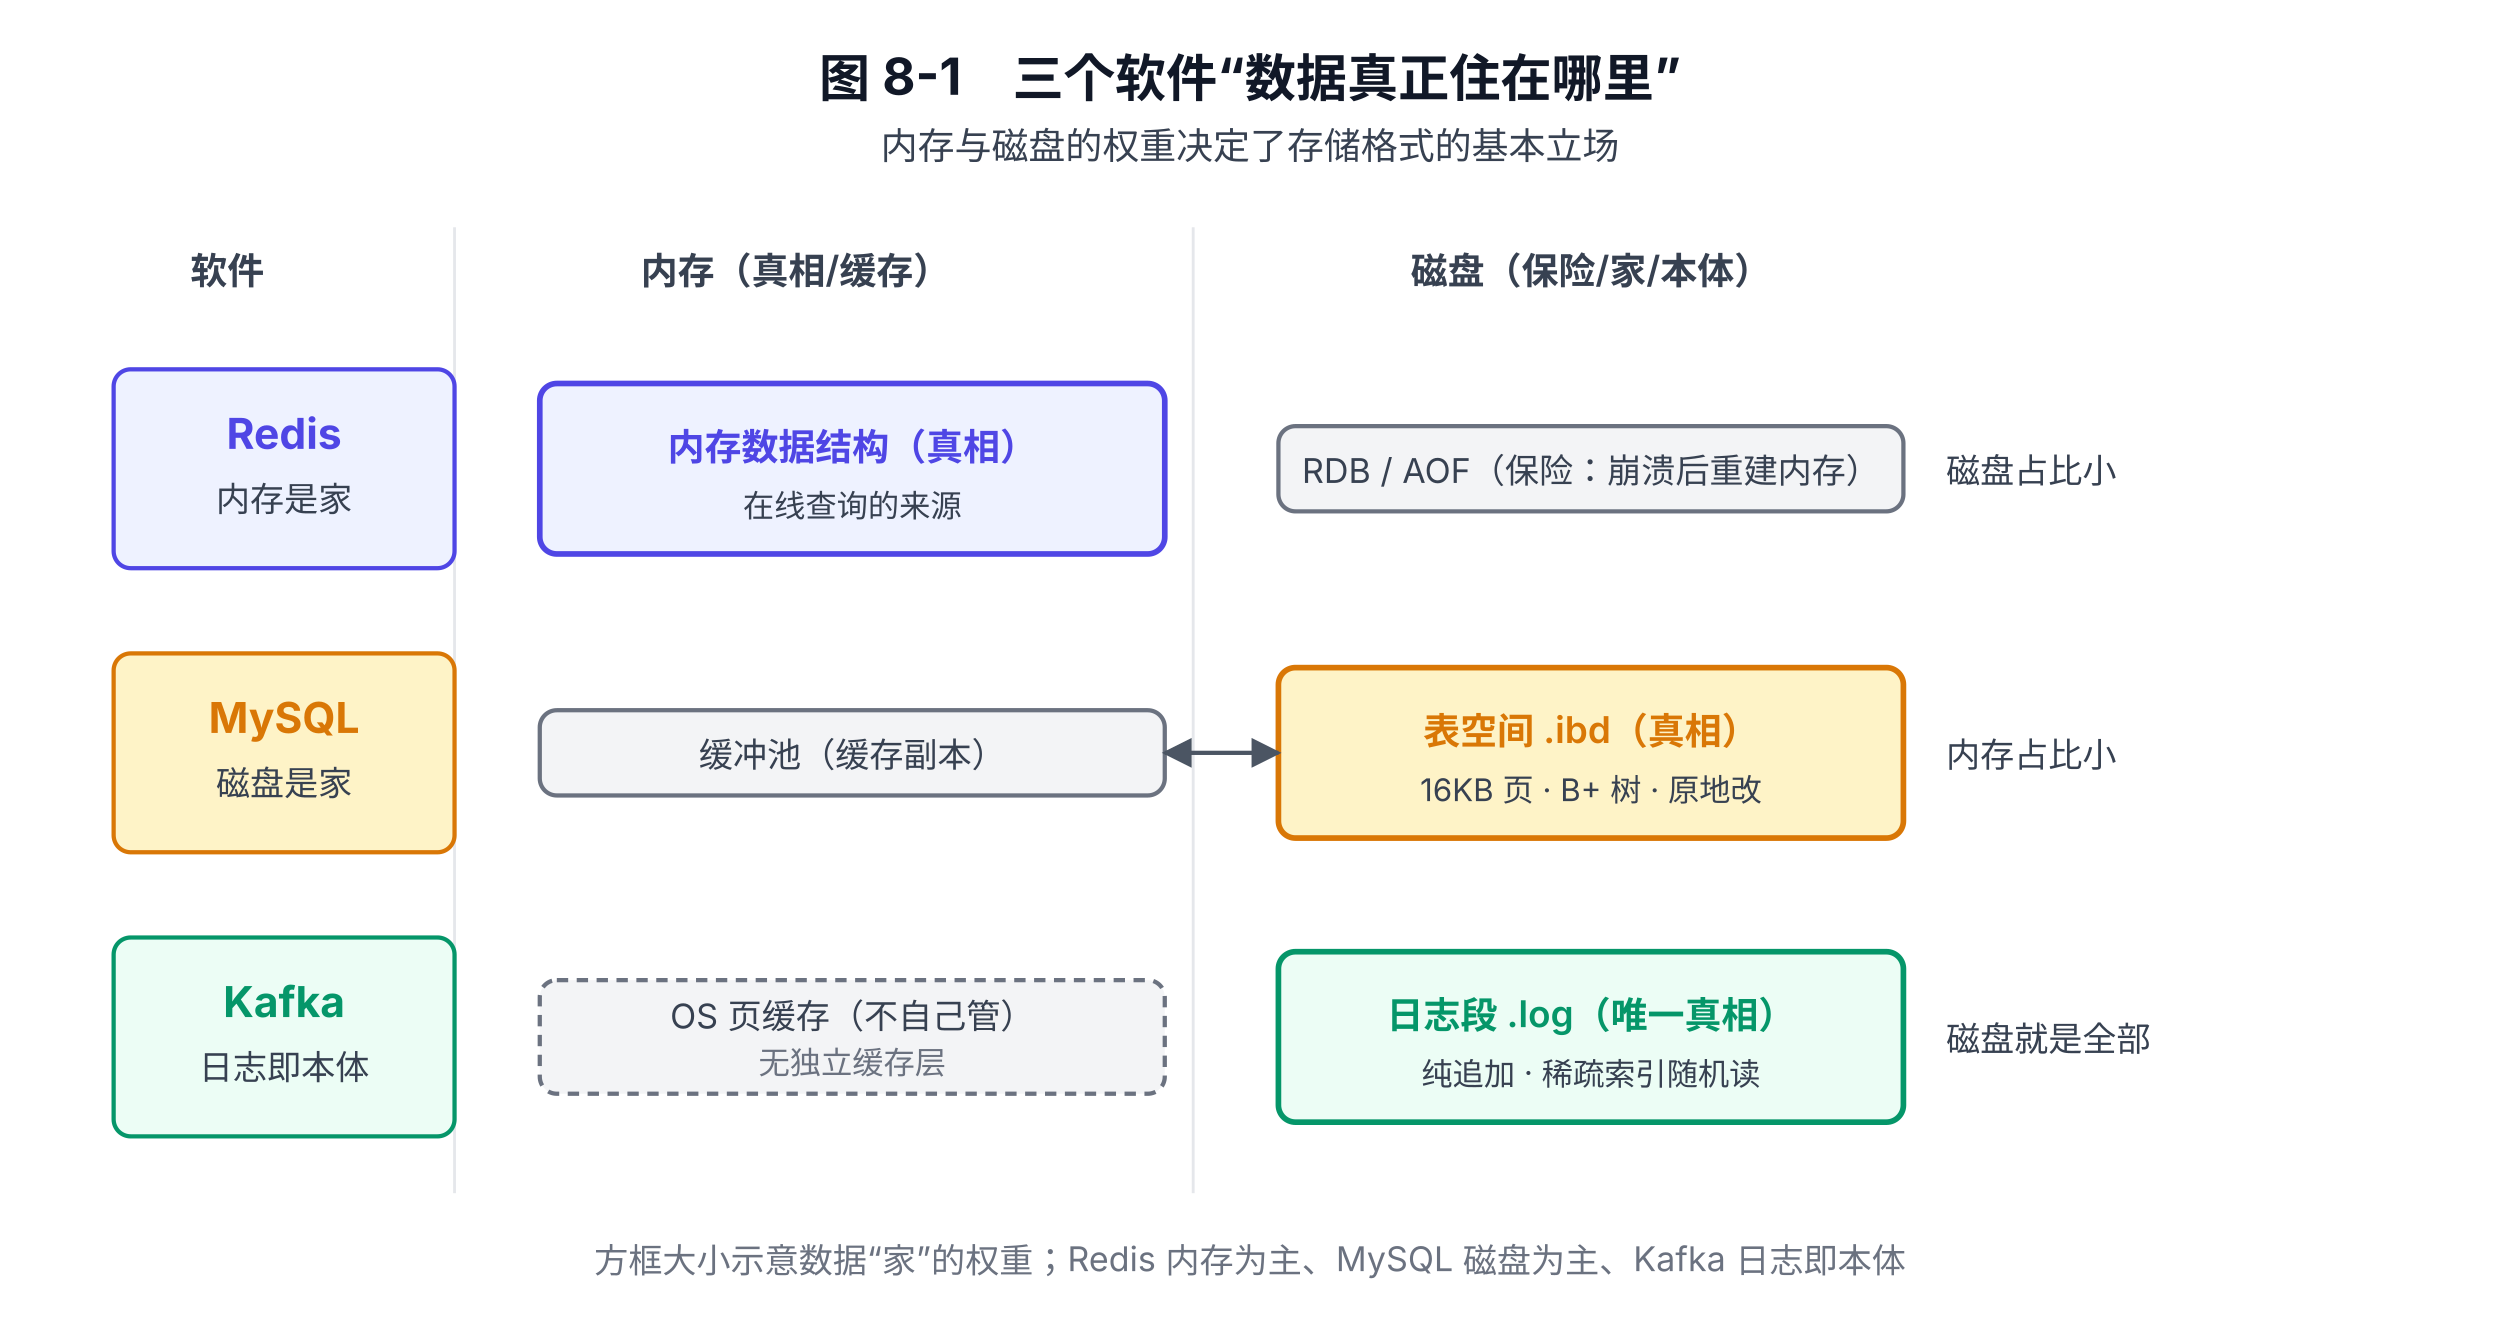
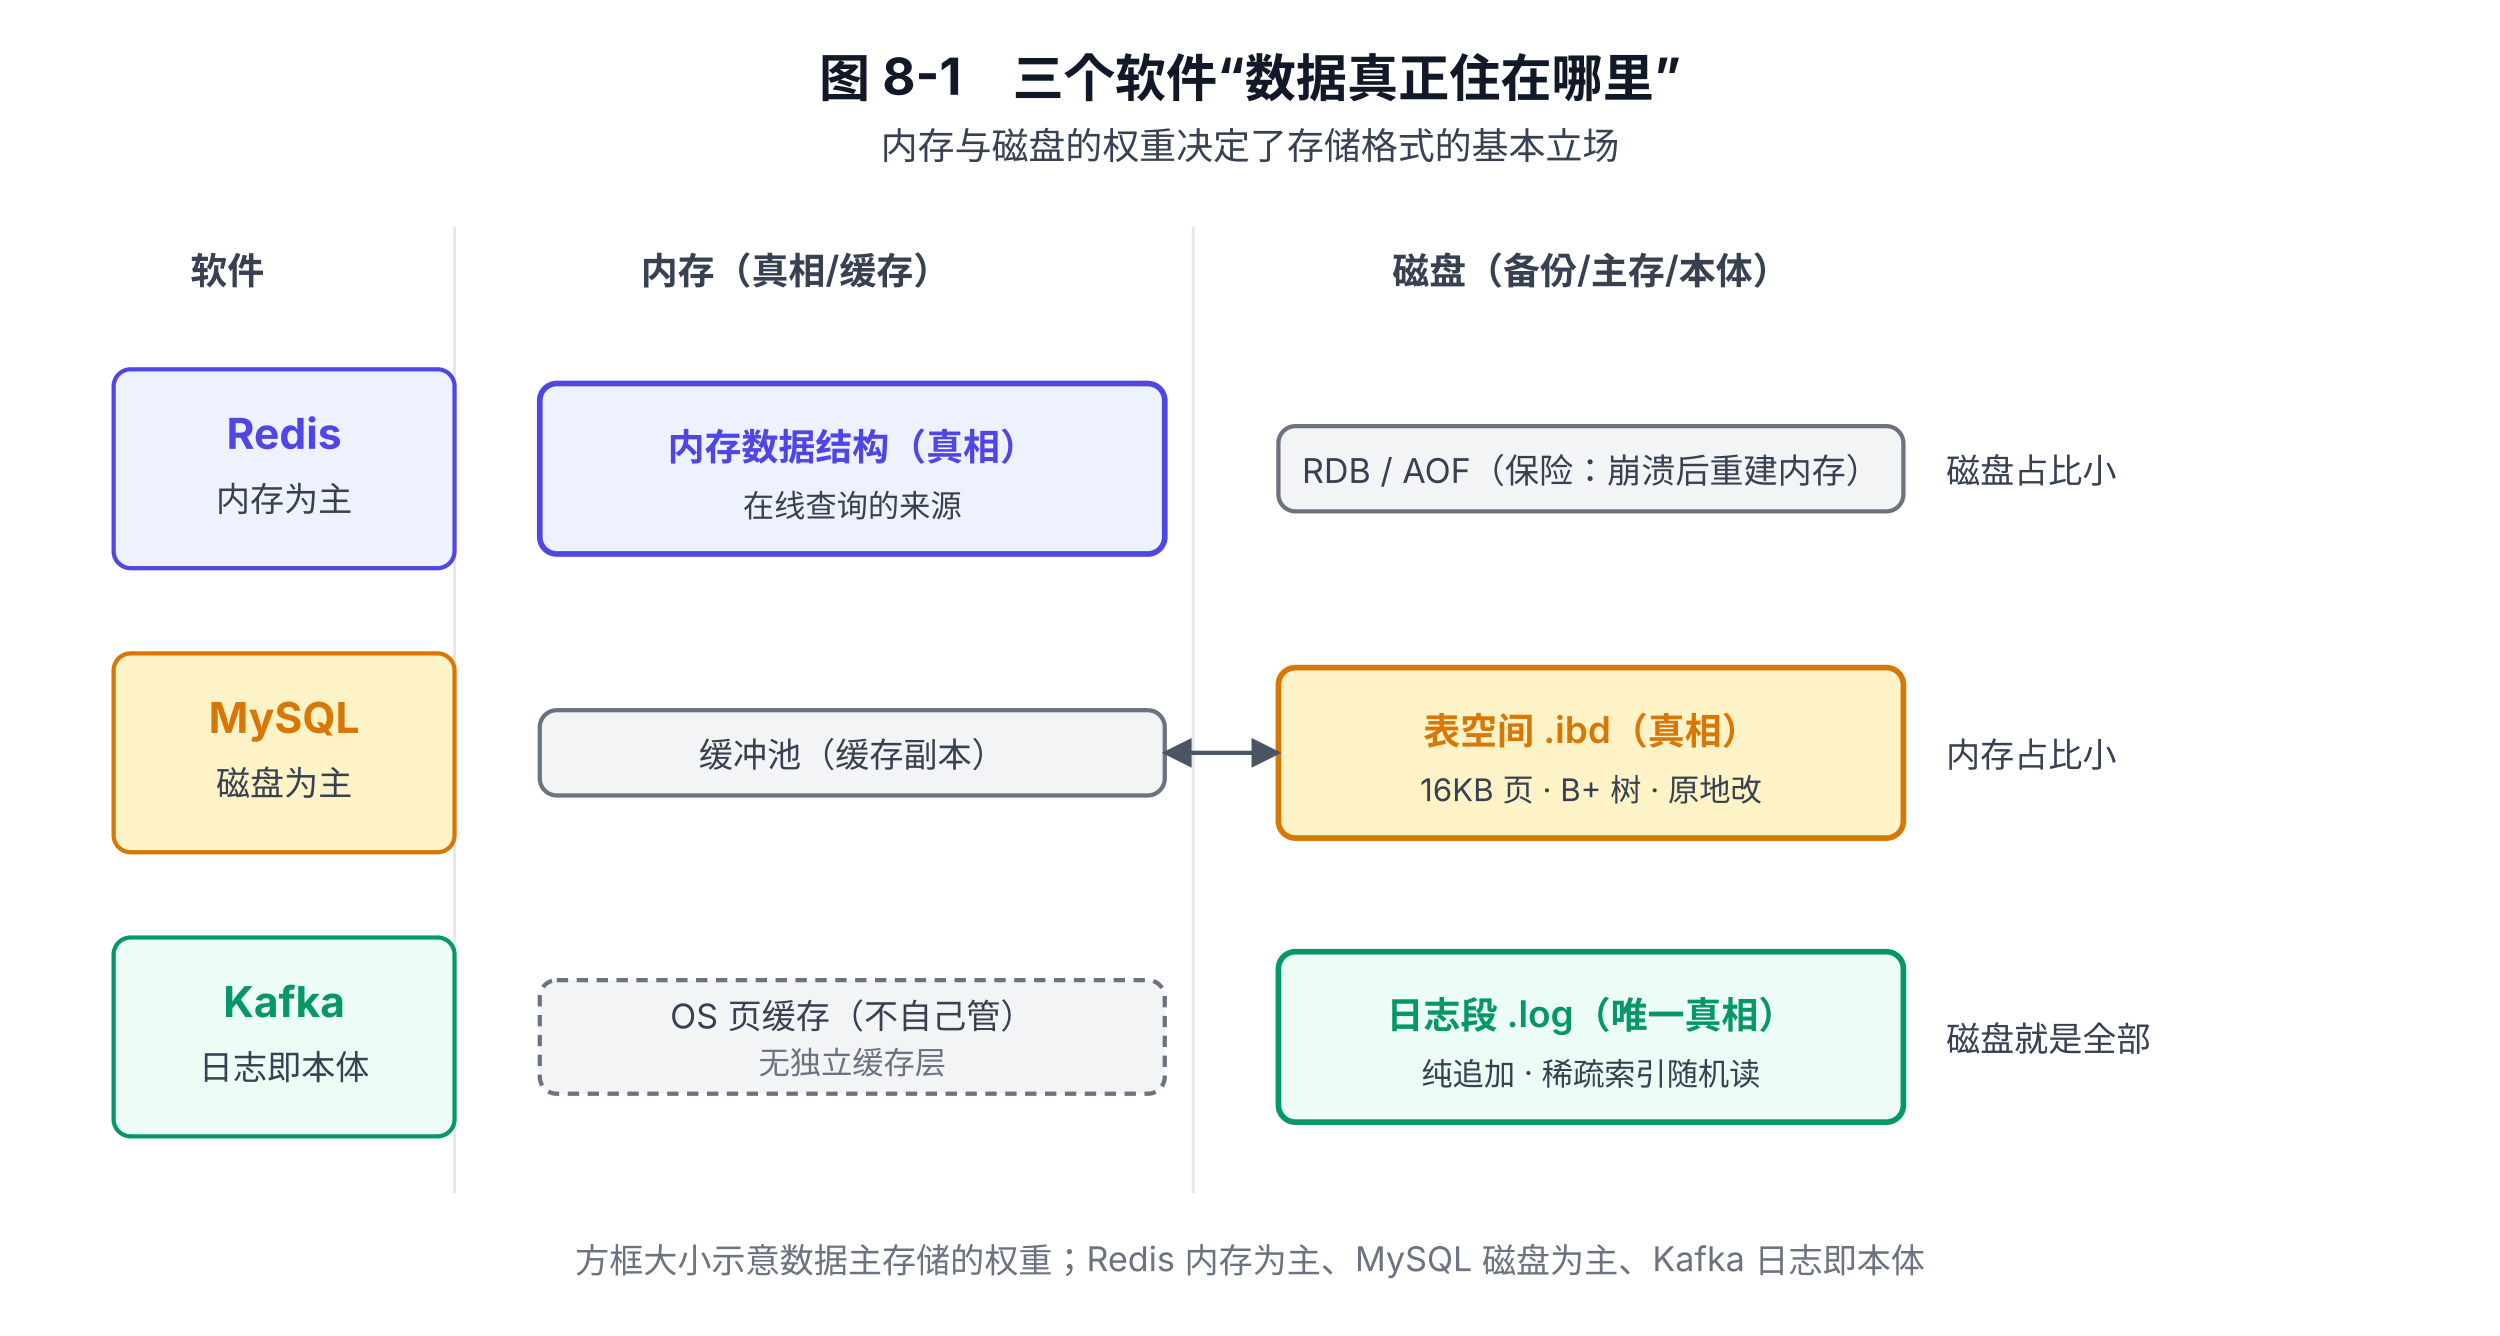
<svg xmlns="http://www.w3.org/2000/svg" viewBox="0 0 880 470" font-family="system-ui, -apple-system, 'PingFang SC', 'Microsoft YaHei', sans-serif">
  <defs>
    <marker id="arrow" viewBox="0 0 10 10" refX="9" refY="5" markerWidth="7" markerHeight="7" orient="auto-start-reverse">
      <path d="M0,0 L10,5 L0,10 z" fill="#4B5563" />
    </marker>
  </defs>
  <text x="440" y="34" text-anchor="middle" font-size="18" font-weight="700" fill="#111827">图 8-1　三个软件“数据真正住在哪里”</text>
  <text x="440" y="56" text-anchor="middle" font-size="13" fill="#374151">内存与磁盘的权重决定了存储格式的基本立场</text>
  <text x="80" y="100" text-anchor="middle" font-size="13" font-weight="600" fill="#374151">软件</text>
  <text x="280" y="100" text-anchor="middle" font-size="13" font-weight="600" fill="#374151">内存（真相/缓存）</text>
-   <text x="560" y="100" text-anchor="middle" font-size="13" font-weight="600" fill="#374151">磁盘（保险/家/本体）</text>
+   <text x="560" y="100" text-anchor="middle" font-size="13" font-weight="600" fill="#374151">磁盘（备份/主存/本体）</text>
  <line x1="160" y1="80" x2="160" y2="420" stroke="#E5E7EB" stroke-width="1" />
  <line x1="420" y1="80" x2="420" y2="420" stroke="#E5E7EB" stroke-width="1" />
  <rect x="40" y="130" width="120" height="70" rx="6" fill="#EEF2FF" stroke="#4F46E5" stroke-width="1.5" />
  <text x="100" y="158" text-anchor="middle" font-size="15" font-weight="700" fill="#4F46E5">Redis</text>
-   <text x="100" y="180" text-anchor="middle" font-size="12" fill="#374151">内存是家</text>
+   <text x="100" y="180" text-anchor="middle" font-size="12" fill="#374151">内存为主</text>
  <rect x="190" y="135" width="220" height="60" rx="6" fill="#EEF2FF" stroke="#4F46E5" stroke-width="2" />
  <text x="300" y="162" text-anchor="middle" font-size="13" font-weight="600" fill="#4F46E5">内存数据结构（真相）</text>
  <text x="300" y="182" text-anchor="middle" font-size="11" fill="#374151">在线查询的来源</text>
  <rect x="450" y="150" width="220" height="30" rx="6" fill="#F3F4F6" stroke="#6B7280" stroke-width="1.5" />
  <text x="560" y="170" text-anchor="middle" font-size="12" fill="#374151">RDB / AOF（保险：崩溃后重建内存）</text>
  <text x="685" y="170" font-size="12" fill="#374151">磁盘占比小</text>
  <rect x="40" y="230" width="120" height="70" rx="6" fill="#FEF3C7" stroke="#D97706" stroke-width="1.5" />
  <text x="100" y="258" text-anchor="middle" font-size="15" font-weight="700" fill="#D97706">MySQL</text>
-   <text x="100" y="280" text-anchor="middle" font-size="12" fill="#374151">磁盘是家</text>
+   <text x="100" y="280" text-anchor="middle" font-size="12" fill="#374151">磁盘为主</text>
  <rect x="190" y="250" width="220" height="30" rx="6" fill="#F3F4F6" stroke="#6B7280" stroke-width="1.5" />
  <text x="300" y="270" text-anchor="middle" font-size="12" fill="#374151">缓冲池（缓存副本）</text>
  <rect x="450" y="235" width="220" height="60" rx="6" fill="#FEF3C7" stroke="#D97706" stroke-width="2" />
  <text x="560" y="262" text-anchor="middle" font-size="13" font-weight="600" fill="#D97706">表空间 .ibd（真相）</text>
  <text x="560" y="282" text-anchor="middle" font-size="11" fill="#374151">16KB 页 · B+ 树 · 原地改</text>
  <text x="685" y="270" font-size="12" fill="#374151">内存占比小</text>
  <line x1="410" y1="265" x2="450" y2="265" stroke="#4B5563" stroke-width="1.5" marker-end="url(#arrow)" marker-start="url(#arrow)" />
  <rect x="40" y="330" width="120" height="70" rx="6" fill="#ECFDF5" stroke="#059669" stroke-width="1.5" />
  <text x="100" y="358" text-anchor="middle" font-size="15" font-weight="700" fill="#059669">Kafka</text>
  <text x="100" y="380" text-anchor="middle" font-size="12" fill="#374151">日志即本体</text>
  <rect x="190" y="345" width="220" height="40" rx="6" fill="#F3F4F6" stroke="#6B7280" stroke-width="1.5" stroke-dasharray="4 3" />
  <text x="300" y="362" text-anchor="middle" font-size="12" fill="#374151">OS 页缓存（不自己管）</text>
  <text x="300" y="378" text-anchor="middle" font-size="11" fill="#6B7280">无独立缓存层</text>
  <rect x="450" y="335" width="220" height="60" rx="6" fill="#ECFDF5" stroke="#059669" stroke-width="2" />
  <text x="560" y="362" text-anchor="middle" font-size="13" font-weight="600" fill="#059669">日志段 .log（唯一真相）</text>
  <text x="560" y="382" text-anchor="middle" font-size="11" fill="#374151">纯追加 · 稀疏索引随机读</text>
  <text x="685" y="370" font-size="12" fill="#374151">磁盘就是全部</text>
-   <text x="440" y="448" text-anchor="middle" font-size="12" fill="#6B7280">方框大小示意数据“家”的权重；Redis 内存为主、MySQL 磁盘为主、Kafka 日志即本体</text>
+   <text x="440" y="448" text-anchor="middle" font-size="12" fill="#6B7280">方框大小示意数据主存储的权重；Redis 内存为主、MySQL 磁盘为主、Kafka 日志即本体</text>
</svg>
